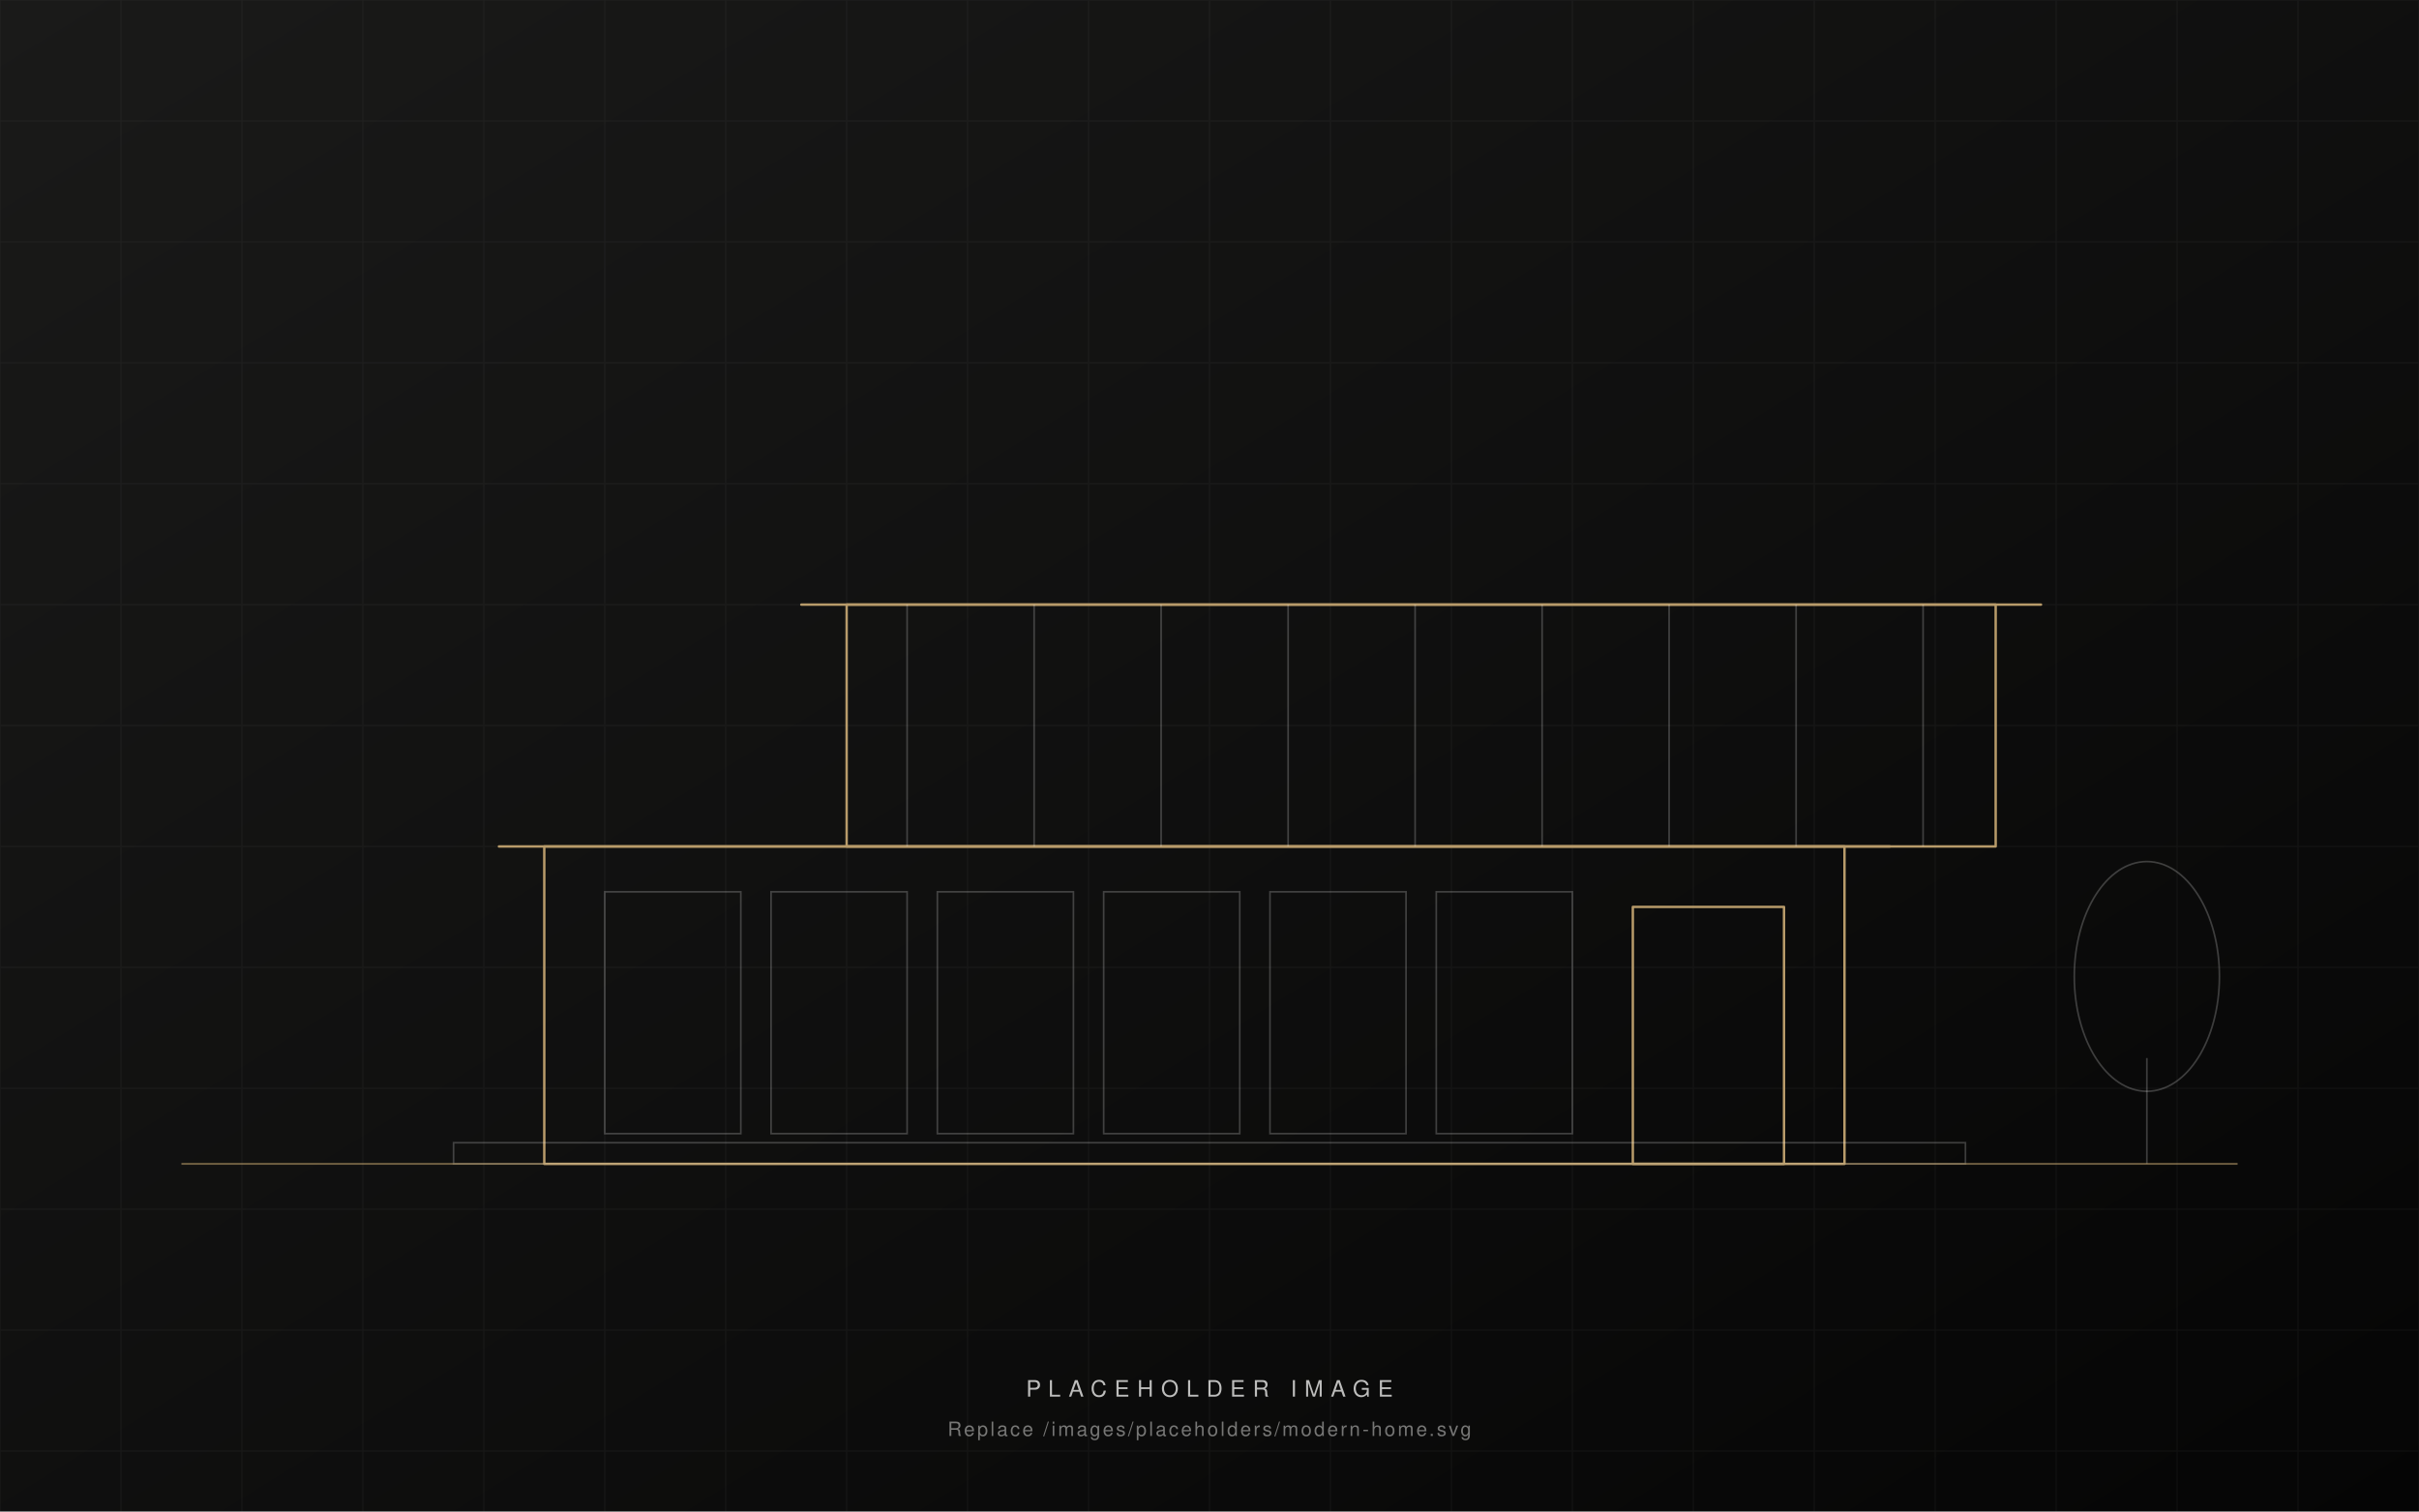
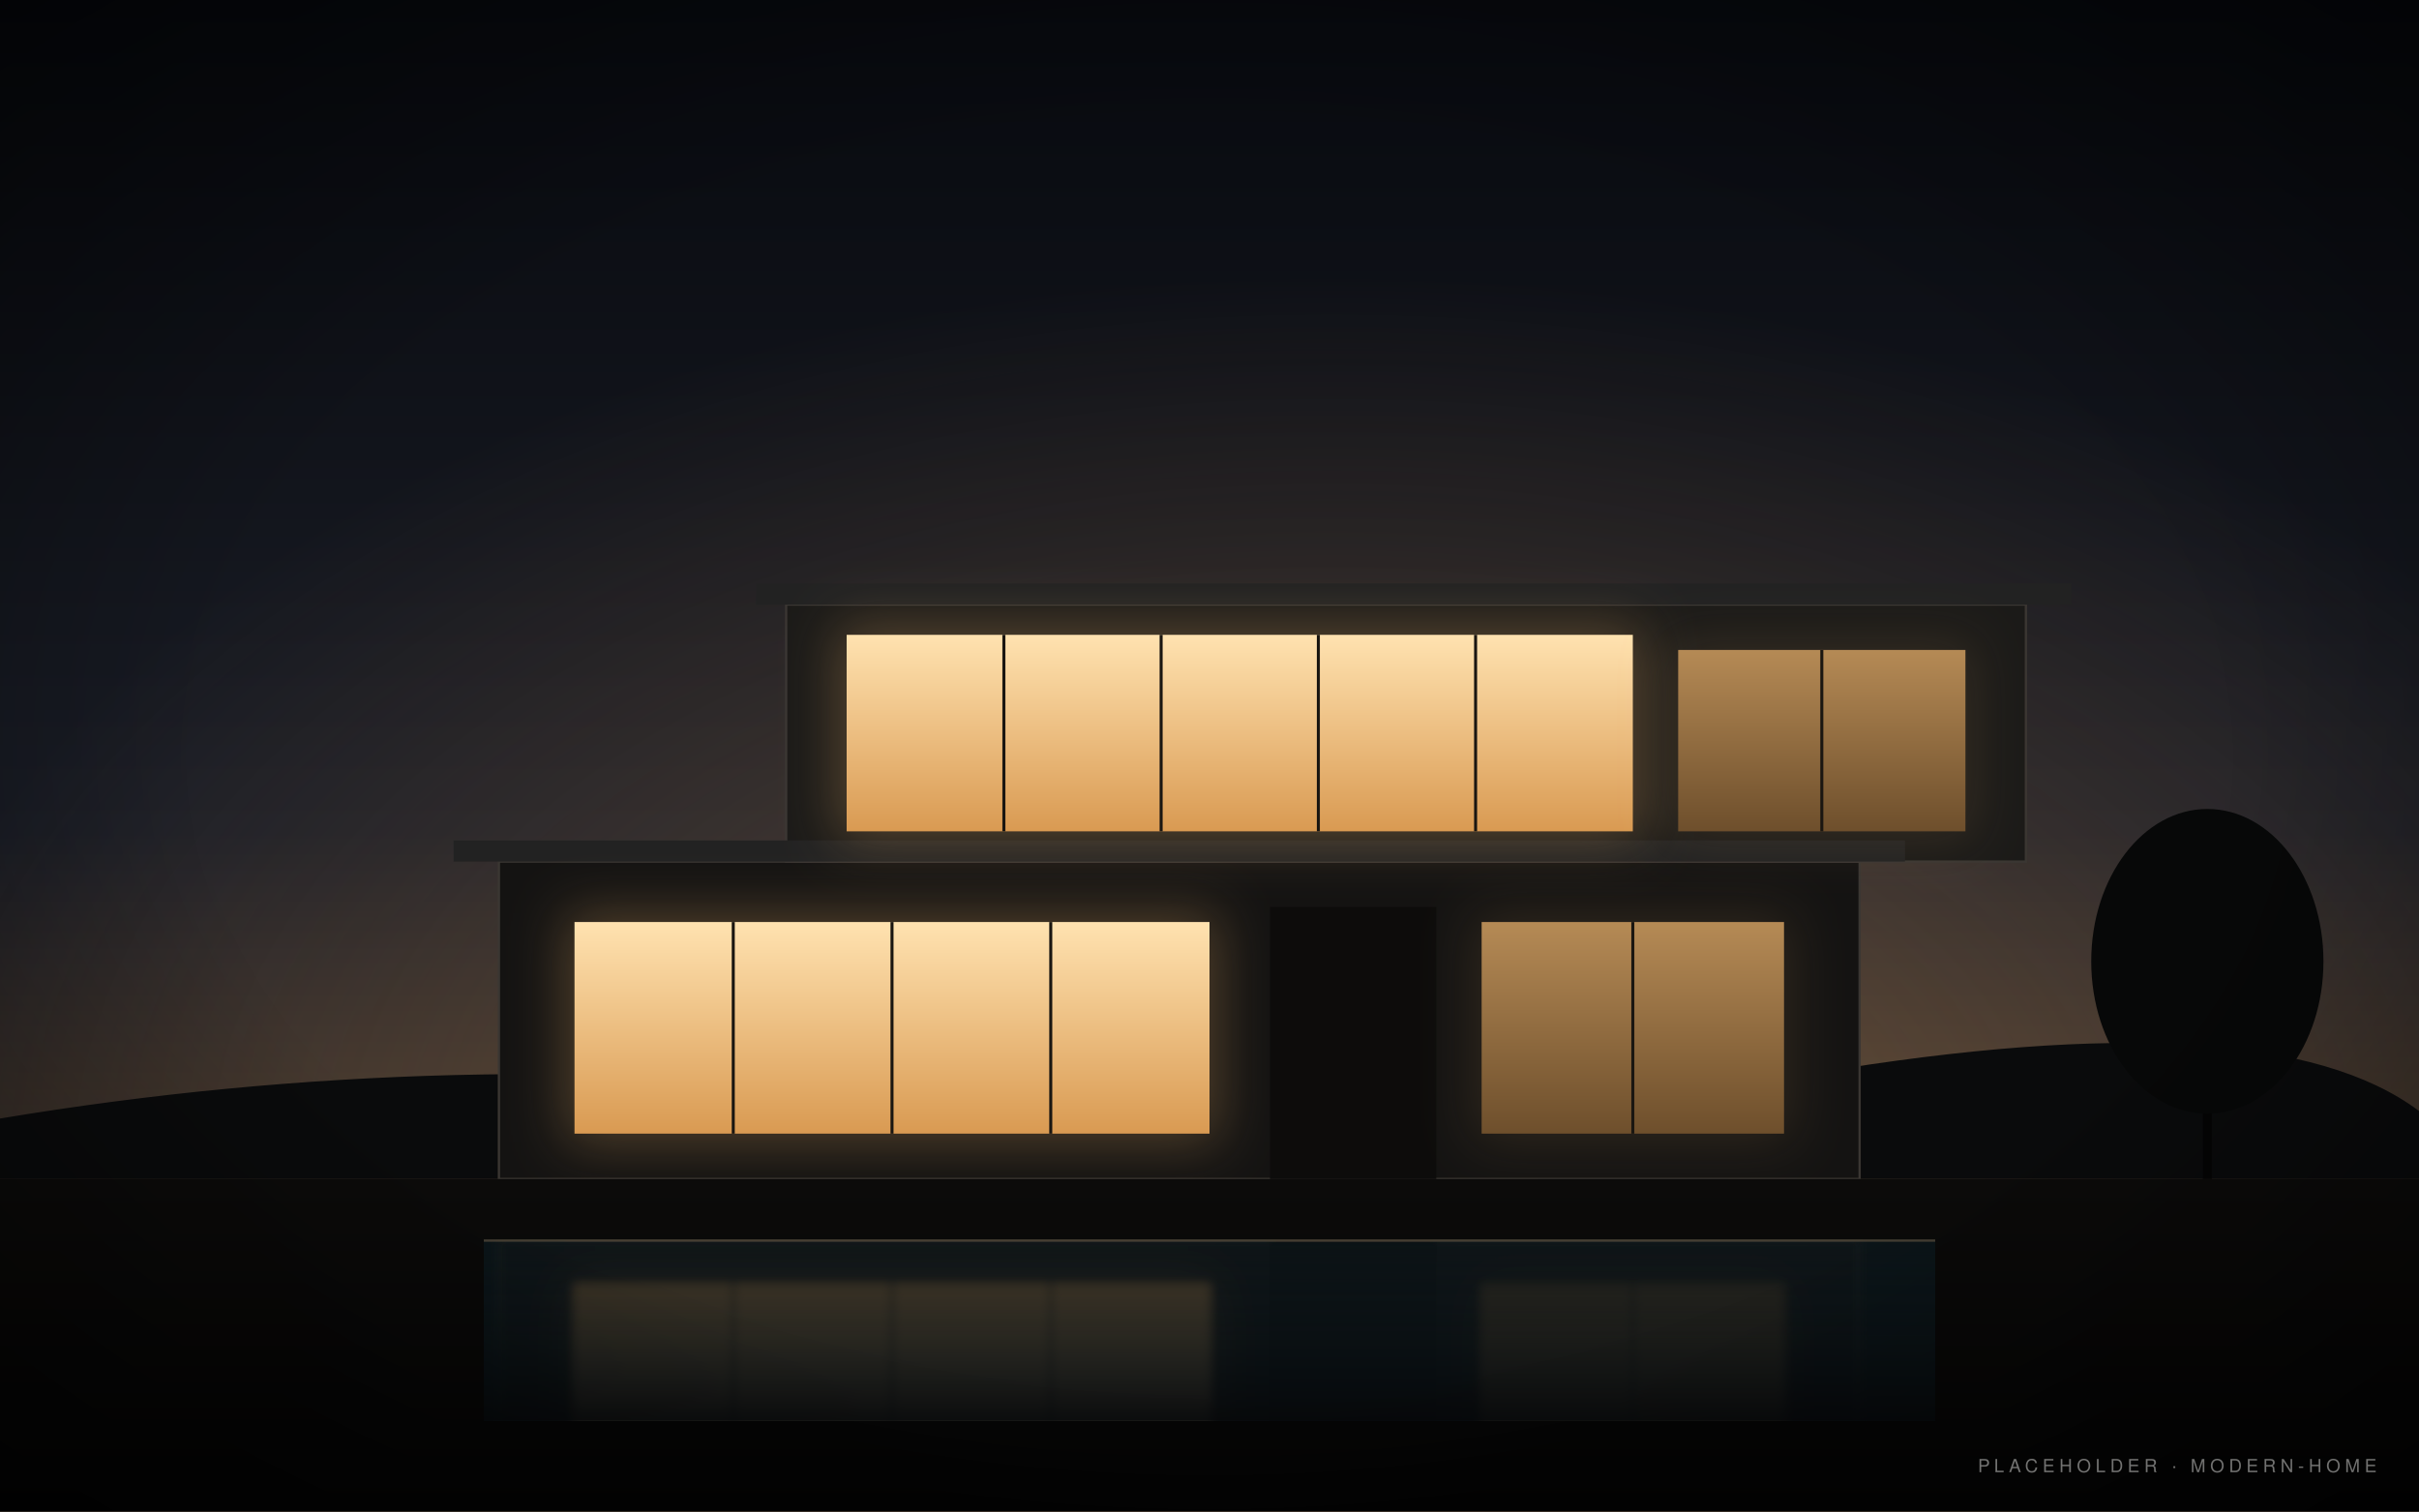
<svg xmlns="http://www.w3.org/2000/svg" viewBox="0 0 1600 1000" preserveAspectRatio="xMidYMid slice" role="img">
  <defs>
-     <linearGradient id="bg" x1="0" y1="0" x2="1" y2="1">
-       <stop offset="0" stop-color="#1A1A19" />
-       <stop offset="1" stop-color="#050505" />
+     <linearGradient id="skyFull" x1="0" y1="0" x2="0" y2="1">
+       <stop offset="0" stop-color="#07090e" />
+       <stop offset="0.55" stop-color="#1a1d26" />
+       <stop offset="0.85" stop-color="#4a3a2c" />
+       <stop offset="1" stop-color="#6e5238" />
    </linearGradient>
+     <linearGradient id="sky" x1="0" y1="0" x2="0" y2="1">
+       <stop offset="0" stop-color="#1c2230" />
+       <stop offset="0.7" stop-color="#5b4632" />
+       <stop offset="1" stop-color="#8a6644" />
+     </linearGradient>
+     <linearGradient id="warm" x1="0" y1="0" x2="0" y2="1">
+       <stop offset="0" stop-color="#ffe2b0" />
+       <stop offset="1" stop-color="#d99a52" />
+     </linearGradient>
+     <linearGradient id="warmDim" x1="0" y1="0" x2="0" y2="1">
+       <stop offset="0" stop-color="#b58a55" />
+       <stop offset="1" stop-color="#6e4f2c" />
+     </linearGradient>
+     <linearGradient id="groundG" x1="0" y1="0" x2="0" y2="1">
+       <stop offset="0" stop-color="#0c0b0a" />
+       <stop offset="1" stop-color="#030303" />
+     </linearGradient>
+     <linearGradient id="poolFade" x1="0" y1="0" x2="0" y2="1">
+       <stop offset="0" stop-color="#0b1418" stop-opacity="0" />
+       <stop offset="1" stop-color="#05080a" stop-opacity="0.9" />
+     </linearGradient>
+     <linearGradient id="wall" x1="0" y1="0" x2="0" y2="1">
+       <stop offset="0" stop-color="#1d1813" />
+       <stop offset="1" stop-color="#2c241b" />
+     </linearGradient>
+     <linearGradient id="floor" x1="0" y1="0" x2="0" y2="1">
+       <stop offset="0" stop-color="#2b2219" />
+       <stop offset="1" stop-color="#0d0a07" />
+     </linearGradient>
+     <radialGradient id="horizonGlow" cx="0.55" cy="0.78" r="0.6">
+       <stop offset="0" stop-color="#d79a5c" stop-opacity="0.35" />
+       <stop offset="1" stop-color="#d79a5c" stop-opacity="0" />
+     </radialGradient>
+     <filter id="bloom" x="-50%" y="-50%" width="200%" height="200%">
+       <feGaussianBlur stdDeviation="18" />
+     </filter>
+     <filter id="soft">
+       <feGaussianBlur stdDeviation="3" />
+     </filter>
+     <radialGradient id="vignette" cx="0.5" cy="0.5" r="0.75">
+       <stop offset="0.55" stop-color="#000" stop-opacity="0" />
+       <stop offset="1" stop-color="#000" stop-opacity="0.65" />
+     </radialGradient>
  </defs>
-   <rect width="1600" height="1000" fill="url(#bg)" />
-   <path d="M0 0V1000M80 0V1000M160 0V1000M240 0V1000M320 0V1000M400 0V1000M480 0V1000M560 0V1000M640 0V1000M720 0V1000M800 0V1000M880 0V1000M960 0V1000M1040 0V1000M1120 0V1000M1200 0V1000M1280 0V1000M1360 0V1000M1440 0V1000M1520 0V1000M1600 0V1000M0 0H1600M0 80H1600M0 160H1600M0 240H1600M0 320H1600M0 400H1600M0 480H1600M0 560H1600M0 640H1600M0 720H1600M0 800H1600M0 880H1600M0 960H1600" stroke="#F8F8F6" stroke-opacity="0.035" stroke-width="1" />
+   <rect width="1600" height="1000" fill="#050505" />
  <g transform="translate(0 0) scale(1)">
-     <rect x="360" y="560" width="860" height="210" fill="none" stroke="#B89B6A" stroke-width="1.6" stroke-linejoin="round" stroke-linecap="round" />
-     <rect x="560" y="400" width="760" height="160" fill="none" stroke="#B89B6A" stroke-width="1.6" stroke-linejoin="round" stroke-linecap="round" />
-     <line x1="330" y1="560" x2="1250" y2="560" fill="none" stroke="#B89B6A" stroke-width="1.6" stroke-linejoin="round" stroke-linecap="round" />
-     <line x1="530" y1="400" x2="1350" y2="400" fill="none" stroke="#B89B6A" stroke-width="1.6" stroke-linejoin="round" stroke-linecap="round" />
-     <line x1="600" y1="400" x2="600" y2="560" fill="none" stroke="#F8F8F6" stroke-opacity="0.22" stroke-width="1.1" />
-     <line x1="684" y1="400" x2="684" y2="560" fill="none" stroke="#F8F8F6" stroke-opacity="0.22" stroke-width="1.1" />
-     <line x1="768" y1="400" x2="768" y2="560" fill="none" stroke="#F8F8F6" stroke-opacity="0.22" stroke-width="1.1" />
-     <line x1="852" y1="400" x2="852" y2="560" fill="none" stroke="#F8F8F6" stroke-opacity="0.22" stroke-width="1.1" />
-     <line x1="936" y1="400" x2="936" y2="560" fill="none" stroke="#F8F8F6" stroke-opacity="0.22" stroke-width="1.1" />
-     <line x1="1020" y1="400" x2="1020" y2="560" fill="none" stroke="#F8F8F6" stroke-opacity="0.22" stroke-width="1.1" />
-     <line x1="1104" y1="400" x2="1104" y2="560" fill="none" stroke="#F8F8F6" stroke-opacity="0.22" stroke-width="1.1" />
-     <line x1="1188" y1="400" x2="1188" y2="560" fill="none" stroke="#F8F8F6" stroke-opacity="0.22" stroke-width="1.1" />
-     <line x1="1272" y1="400" x2="1272" y2="560" fill="none" stroke="#F8F8F6" stroke-opacity="0.22" stroke-width="1.1" />
-     <rect x="400" y="590" width="90" height="160" fill="none" stroke="#F8F8F6" stroke-opacity="0.22" stroke-width="1.1" />
-     <rect x="510" y="590" width="90" height="160" fill="none" stroke="#F8F8F6" stroke-opacity="0.22" stroke-width="1.1" />
-     <rect x="620" y="590" width="90" height="160" fill="none" stroke="#F8F8F6" stroke-opacity="0.22" stroke-width="1.1" />
-     <rect x="730" y="590" width="90" height="160" fill="none" stroke="#F8F8F6" stroke-opacity="0.22" stroke-width="1.1" />
-     <rect x="840" y="590" width="90" height="160" fill="none" stroke="#F8F8F6" stroke-opacity="0.22" stroke-width="1.1" />
-     <rect x="950" y="590" width="90" height="160" fill="none" stroke="#F8F8F6" stroke-opacity="0.22" stroke-width="1.1" />
-     <rect x="1080" y="600" width="100" height="170" fill="none" stroke="#B89B6A" stroke-width="1.6" stroke-linejoin="round" stroke-linecap="round" />
-     <rect x="300" y="756" width="1000" height="14" fill="none" stroke="#F8F8F6" stroke-opacity="0.22" stroke-width="1.1" />
-     <line x1="1420" y1="770" x2="1420" y2="700" fill="none" stroke="#F8F8F6" stroke-opacity="0.22" stroke-width="1.1" />
-     <ellipse cx="1420" cy="646" rx="48" ry="76" fill="none" stroke="#F8F8F6" stroke-opacity="0.22" stroke-width="1.1" />
-     <line x1="120" y1="770" x2="1480" y2="770" stroke="#B89B6A" stroke-opacity="0.6" stroke-width="1.2" />
+     <rect width="1600" height="1000" fill="url(#skyFull)" />
+     <rect width="1600" height="1000" fill="url(#horizonGlow)" />
+     <path d="M0 740 Q300 690 600 725 T1200 710 T1600 735 V780 H0 Z" fill="#0a0b0c" />
+     <rect x="1457" y="708" width="6" height="72" fill="#050505" />
+     <ellipse cx="1460" cy="636" rx="76.8" ry="100.8" fill="#070808" />
+     <rect x="330" y="570" width="900" height="210" fill="#141312" stroke="#3a3632" stroke-width="1.5" />
+     <rect x="520" y="400" width="820" height="170" fill="#1b1a18" stroke="#3a3632" stroke-width="1.5" />
+     <rect x="300" y="556" width="960" height="14" fill="#222" />
+     <rect x="500" y="386" width="870" height="14" fill="#222" />
+     <rect x="554" y="414" width="532" height="142" fill="#f0b46a" opacity="0.28" filter="url(#bloom)" />
+     <rect x="560" y="420" width="520" height="130" fill="url(#warm)" />
+     <rect x="663" y="420" width="2" height="130" fill="#1a1611" />
+     <rect x="767" y="420" width="2" height="130" fill="#1a1611" />
+     <rect x="871" y="420" width="2" height="130" fill="#1a1611" />
+     <rect x="975" y="420" width="2" height="130" fill="#1a1611" />
+     <rect x="1104" y="424" width="202" height="132" fill="#f0b46a" opacity="0.12" filter="url(#bloom)" />
+     <rect x="1110" y="430" width="190" height="120" fill="url(#warmDim)" />
+     <rect x="1204" y="430" width="2" height="120" fill="#1a1611" />
+     <rect x="374" y="604" width="432" height="152" fill="#f0b46a" opacity="0.28" filter="url(#bloom)" />
+     <rect x="380" y="610" width="420" height="140" fill="url(#warm)" />
+     <rect x="484" y="610" width="2" height="140" fill="#1a1611" />
+     <rect x="589" y="610" width="2" height="140" fill="#1a1611" />
+     <rect x="694" y="610" width="2" height="140" fill="#1a1611" />
+     <rect x="840" y="600" width="110" height="180" fill="#0d0c0b" />
+     <rect x="974" y="604" width="212" height="152" fill="#f0b46a" opacity="0.12" filter="url(#bloom)" />
+     <rect x="980" y="610" width="200" height="140" fill="url(#warmDim)" />
+     <rect x="1079" y="610" width="2" height="140" fill="#1a1611" />
+     <rect x="0" y="780" width="1600" height="220" fill="url(#groundG)" />
+     <g clip-path="url(#poolClip)">
+       <rect x="320" y="820" width="960" height="120" fill="#0b1418" />
+       <g transform="translate(0 1600) scale(1 -1)" opacity="0.28" filter="url(#soft)">
+         <rect x="330" y="570" width="900" height="210" fill="#141312" stroke="#3a3632" stroke-width="1.5" />
+         <rect x="520" y="400" width="820" height="170" fill="#1b1a18" stroke="#3a3632" stroke-width="1.5" />
+         <rect x="300" y="556" width="960" height="14" fill="#222" />
+         <rect x="500" y="386" width="870" height="14" fill="#222" />
+         <rect x="554" y="414" width="532" height="142" fill="#f0b46a" opacity="0.28" filter="url(#bloom)" />
+         <rect x="560" y="420" width="520" height="130" fill="url(#warm)" />
+         <rect x="663" y="420" width="2" height="130" fill="#1a1611" />
+         <rect x="767" y="420" width="2" height="130" fill="#1a1611" />
+         <rect x="871" y="420" width="2" height="130" fill="#1a1611" />
+         <rect x="975" y="420" width="2" height="130" fill="#1a1611" />
+         <rect x="1104" y="424" width="202" height="132" fill="#f0b46a" opacity="0.12" filter="url(#bloom)" />
+         <rect x="1110" y="430" width="190" height="120" fill="url(#warmDim)" />
+         <rect x="1204" y="430" width="2" height="120" fill="#1a1611" />
+         <rect x="374" y="604" width="432" height="152" fill="#f0b46a" opacity="0.28" filter="url(#bloom)" />
+         <rect x="380" y="610" width="420" height="140" fill="url(#warm)" />
+         <rect x="484" y="610" width="2" height="140" fill="#1a1611" />
+         <rect x="589" y="610" width="2" height="140" fill="#1a1611" />
+         <rect x="694" y="610" width="2" height="140" fill="#1a1611" />
+         <rect x="840" y="600" width="110" height="180" fill="#0d0c0b" />
+         <rect x="974" y="604" width="212" height="152" fill="#f0b46a" opacity="0.12" filter="url(#bloom)" />
+         <rect x="980" y="610" width="200" height="140" fill="url(#warmDim)" />
+         <rect x="1079" y="610" width="2" height="140" fill="#1a1611" />
+       </g>
+       <rect x="320" y="820" width="960" height="120" fill="url(#poolFade)" />
+     </g>
+     <defs>
+       <clipPath id="poolClip">
+         <rect x="320" y="820" width="960" height="120" />
+       </clipPath>
+     </defs>
+     <rect x="320" y="820" width="960" height="1.5" fill="#6b5a44" opacity="0.6" />
  </g>
-   <g font-family="Helvetica, Arial, sans-serif" fill="#F8F8F6">
-     <text x="800" y="924" text-anchor="middle" font-size="15" letter-spacing="5" fill-opacity="0.75">PLACEHOLDER IMAGE</text>
-     <text x="800" y="950" text-anchor="middle" font-size="13" letter-spacing="1.5" fill-opacity="0.45">Replace /images/placeholders/modern-home.svg</text>
-   </g>
+   <rect width="1600" height="1000" fill="url(#vignette)" />
+   <text x="1572" y="974" text-anchor="end" font-family="Helvetica, Arial, sans-serif" font-size="12" letter-spacing="3" fill="#f8f8f6" fill-opacity="0.45">PLACEHOLDER · MODERN-HOME</text>
</svg>
